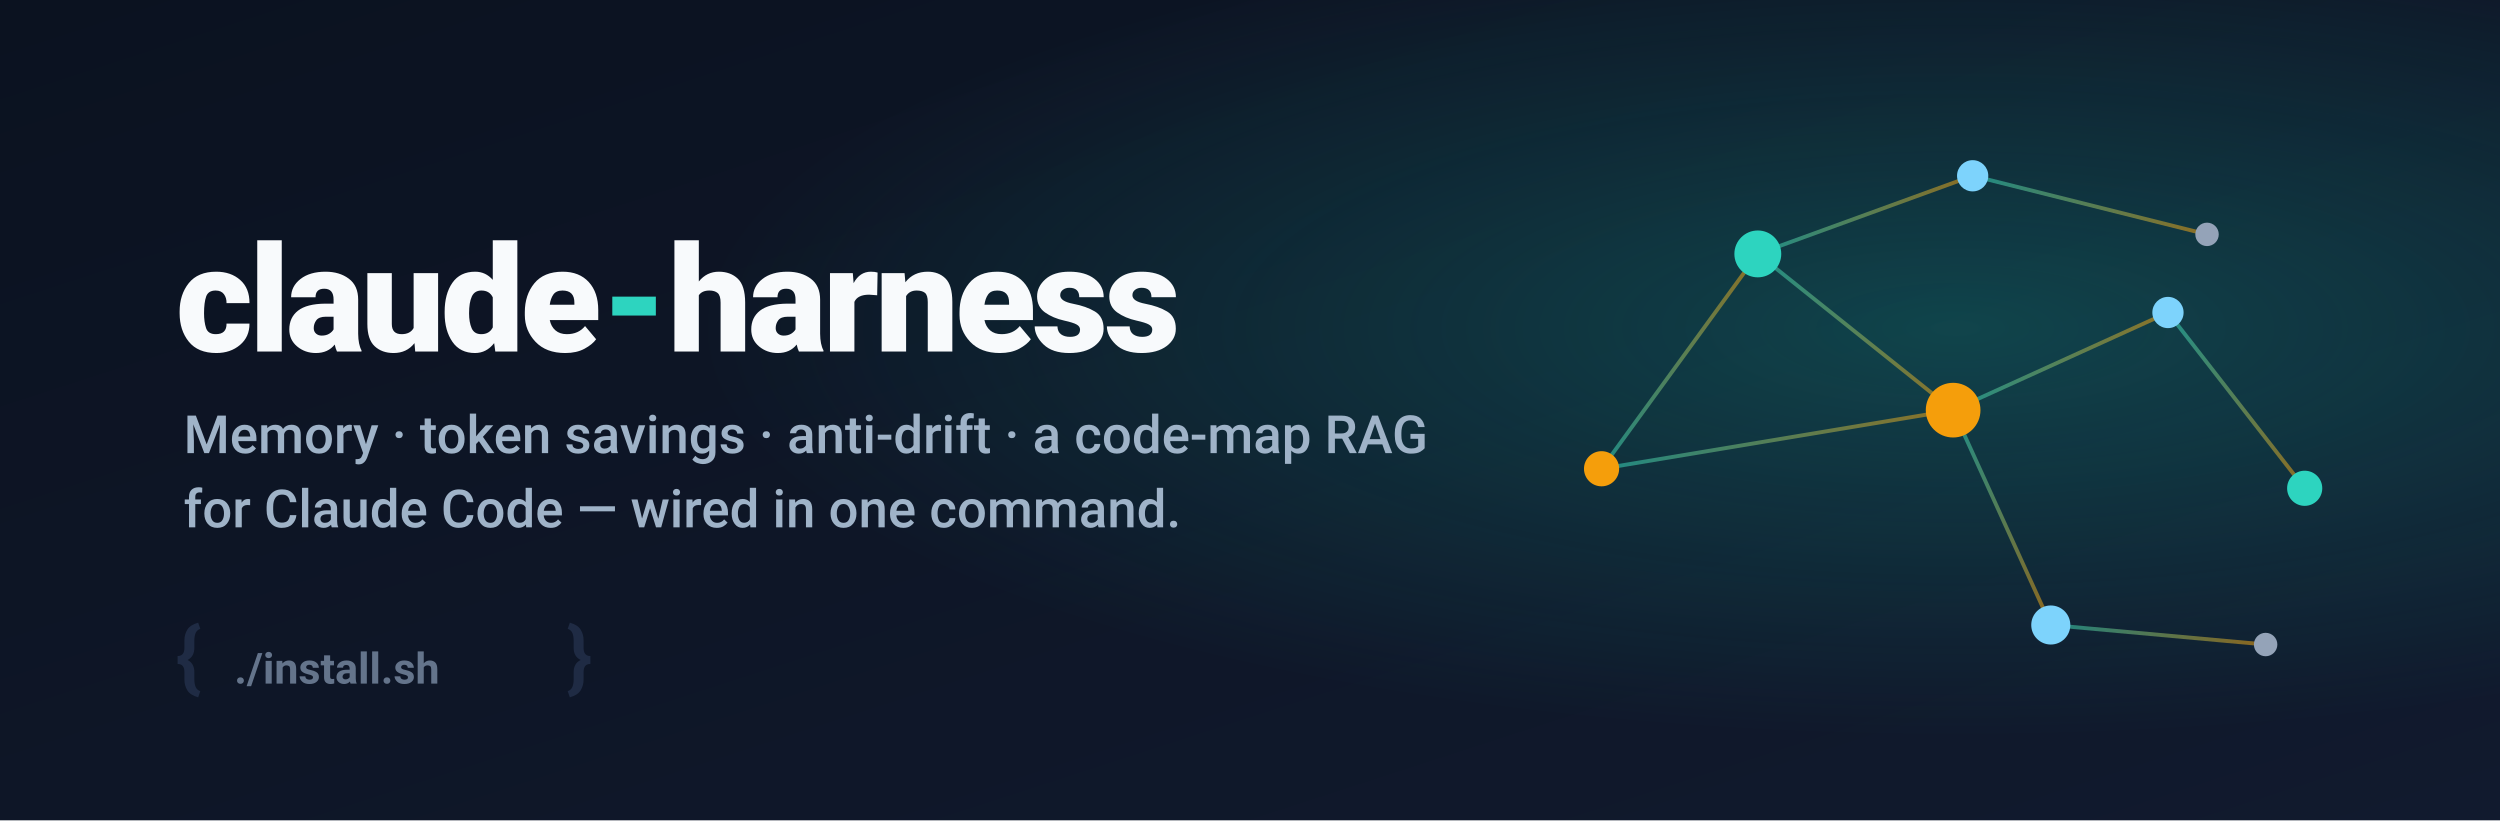
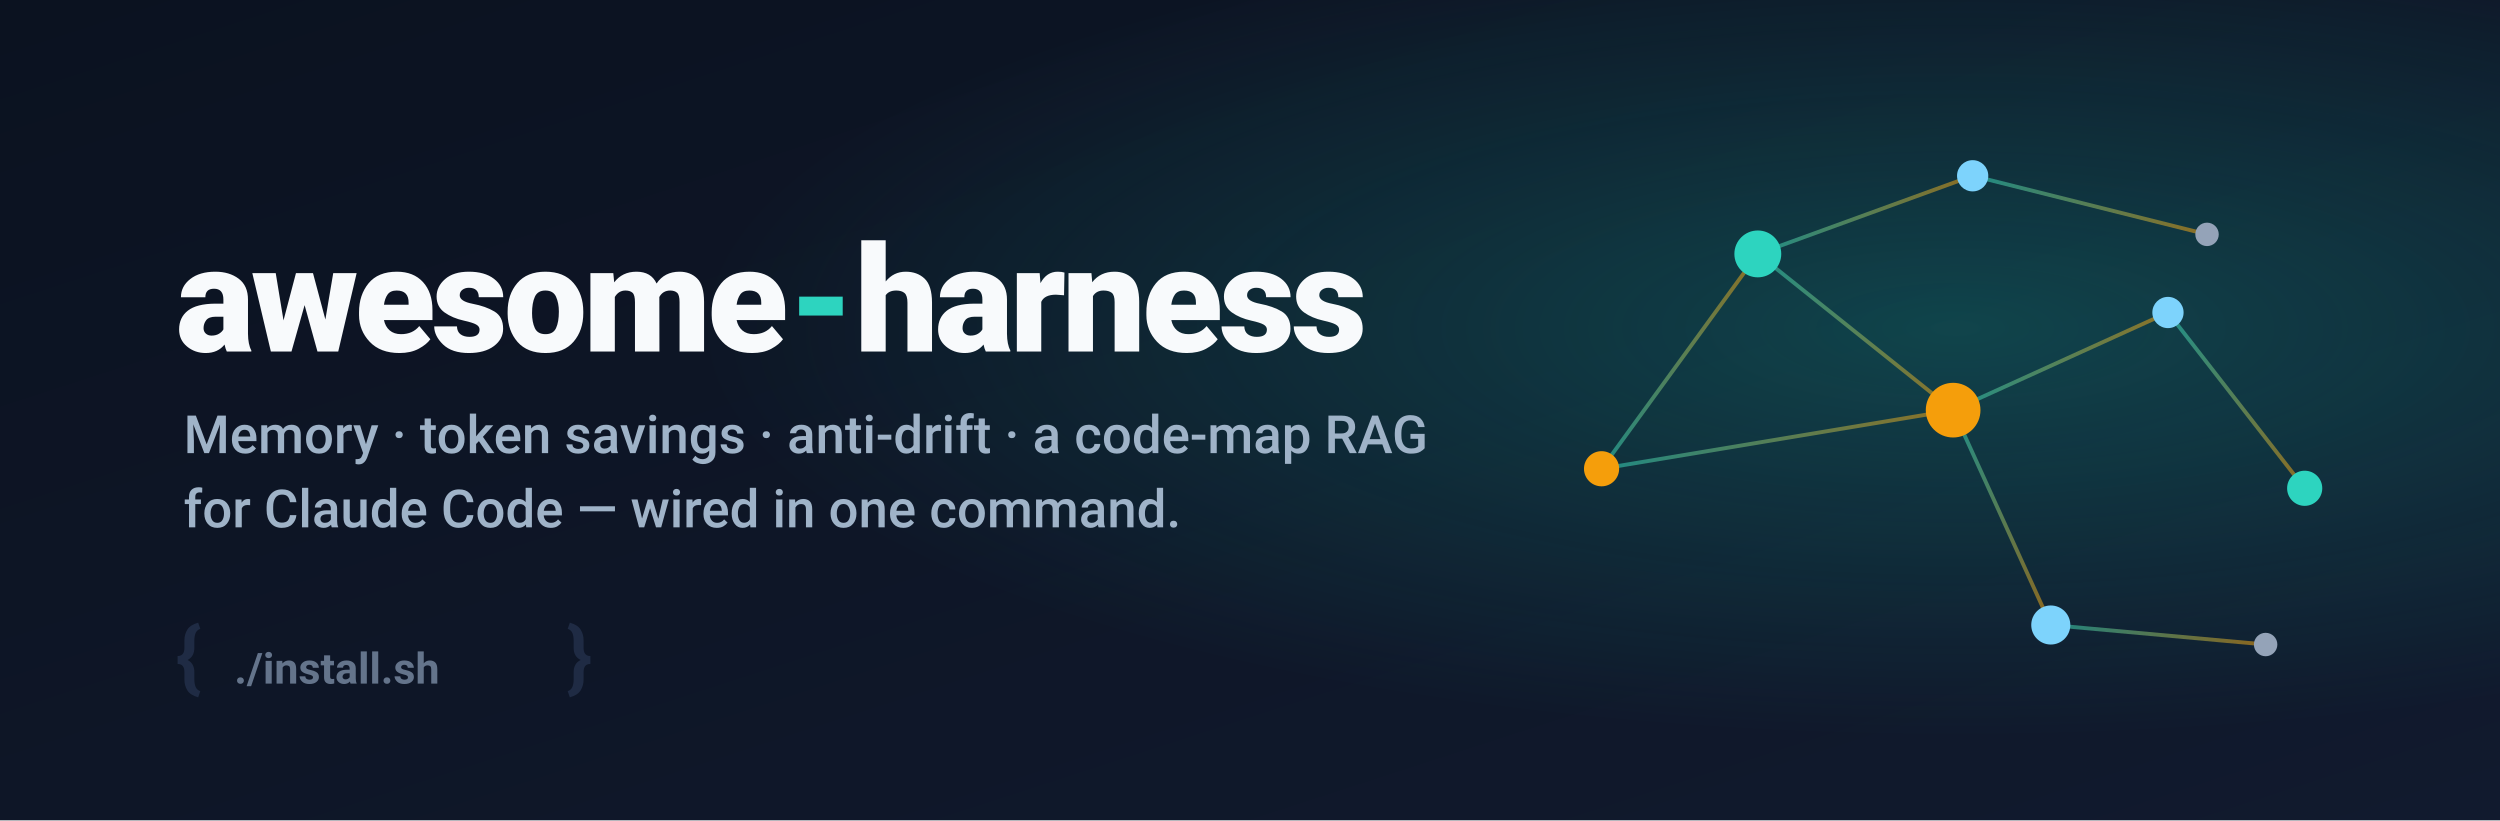
<svg xmlns="http://www.w3.org/2000/svg" width="1280" height="420" viewBox="0 0 1280 420" font-family="ui-sans-serif,-apple-system,Segoe UI,Roboto,Helvetica,Arial,sans-serif">
  <defs>
    <linearGradient id="bg" x1="0" y1="0" x2="1" y2="1">
      <stop offset="0" stop-color="#0b1220" />
      <stop offset="1" stop-color="#111a2e" />
    </linearGradient>
    <radialGradient id="glow" cx="0.78" cy="0.4" r="0.5">
      <stop offset="0" stop-color="#14b8a6" stop-opacity="0.28" />
      <stop offset="1" stop-color="#14b8a6" stop-opacity="0" />
    </radialGradient>
    <linearGradient id="edge" x1="0" y1="0" x2="1" y2="0">
      <stop offset="0" stop-color="#2dd4bf" />
      <stop offset="1" stop-color="#f59e0b" />
    </linearGradient>
  </defs>
  <rect width="1280" height="420" fill="url(#bg)" />
  <rect width="1280" height="420" fill="url(#glow)" />
  <g stroke="url(#edge)" stroke-width="2" opacity="0.55">
    <line x1="900" y1="130" x2="1010" y2="90" />
    <line x1="900" y1="130" x2="1000" y2="210" />
    <line x1="1000" y1="210" x2="1110" y2="160" />
    <line x1="1000" y1="210" x2="1050" y2="320" />
    <line x1="1010" y1="90" x2="1130" y2="120" />
    <line x1="1110" y1="160" x2="1180" y2="250" />
    <line x1="1050" y1="320" x2="1160" y2="330" />
    <line x1="900" y1="130" x2="820" y2="240" />
    <line x1="820" y1="240" x2="1000" y2="210" />
  </g>
  <g>
    <circle cx="900" cy="130" r="12" fill="#2dd4bf" />
    <circle cx="1010" cy="90" r="8" fill="#7dd3fc" />
    <circle cx="1000" cy="210" r="14" fill="#f59e0b" />
    <circle cx="1110" cy="160" r="8" fill="#7dd3fc" />
    <circle cx="1130" cy="120" r="6" fill="#94a3b8" />
    <circle cx="1180" cy="250" r="9" fill="#2dd4bf" />
    <circle cx="1050" cy="320" r="10" fill="#7dd3fc" />
    <circle cx="1160" cy="330" r="6" fill="#94a3b8" />
    <circle cx="820" cy="240" r="9" fill="#f59e0b" />
  </g>
-   <text x="90" y="180" font-size="76" font-weight="800" fill="#f8fafc" letter-spacing="-2">claude<tspan fill="#2dd4bf">-</tspan>harness</text>
+   <text x="90" y="180" font-size="76" font-weight="800" fill="#f8fafc" letter-spacing="-2">awesome<tspan fill="#2dd4bf">-</tspan>harness</text>
  <text x="94" y="232" font-size="27" font-weight="500" fill="#9fb3c8">Memory · token savings · anti-drift · a code-map RAG</text>
  <text x="94" y="270" font-size="27" font-weight="500" fill="#9fb3c8">for Claude Code — wired in one command.</text>
  <text x="90" y="350" font-size="40" font-weight="700" fill="#1f2b44">{ </text>
  <text x="120" y="350" font-size="22" font-weight="600" fill="#64748b">./install.sh</text>
  <text x="290" y="350" font-size="40" font-weight="700" fill="#1f2b44"> }</text>
</svg>
